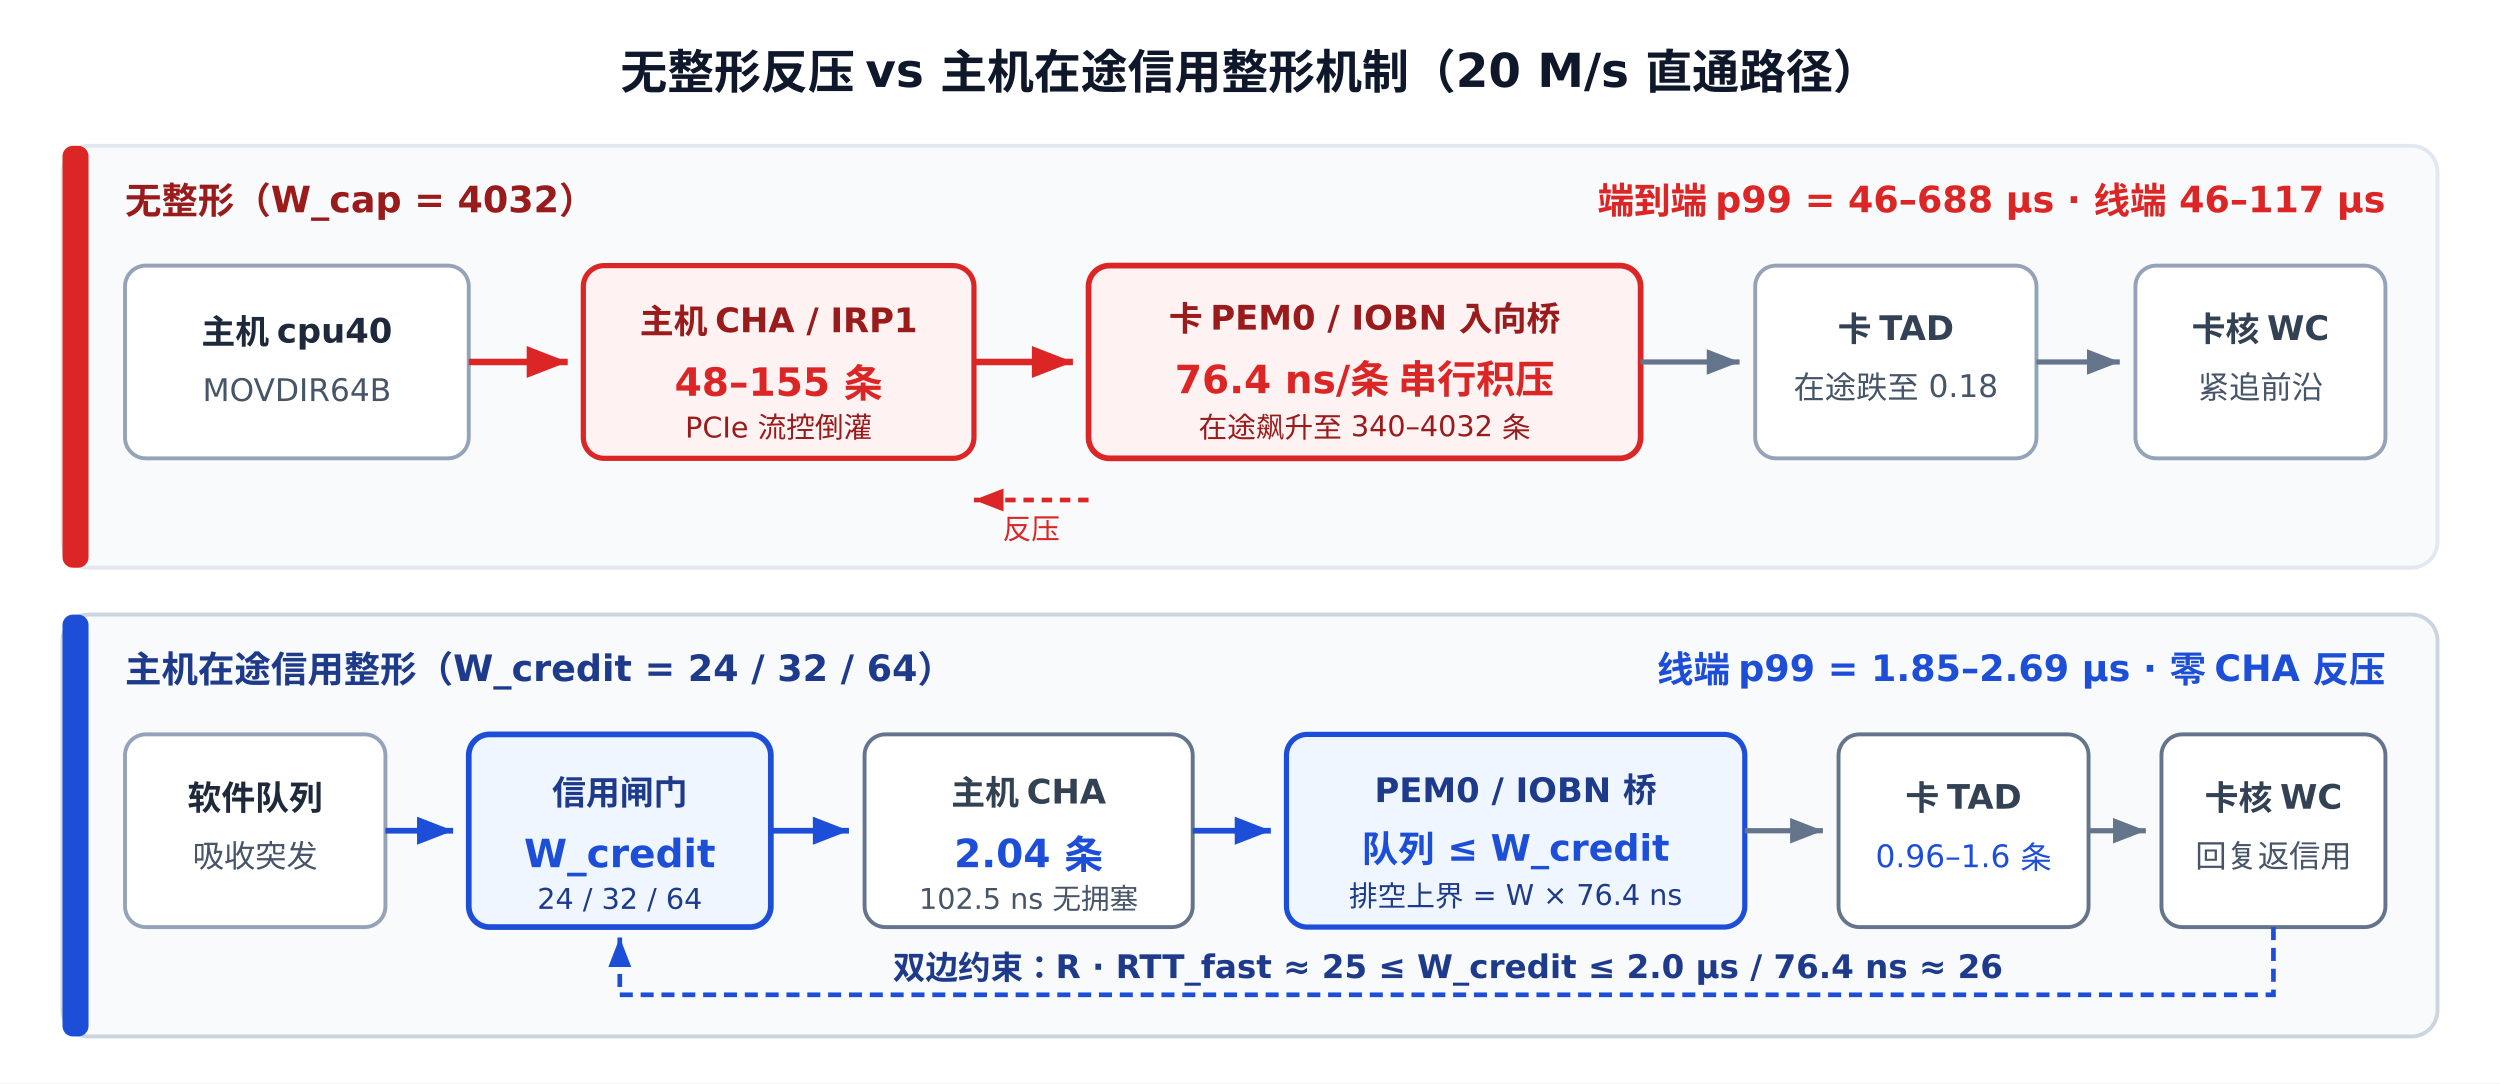
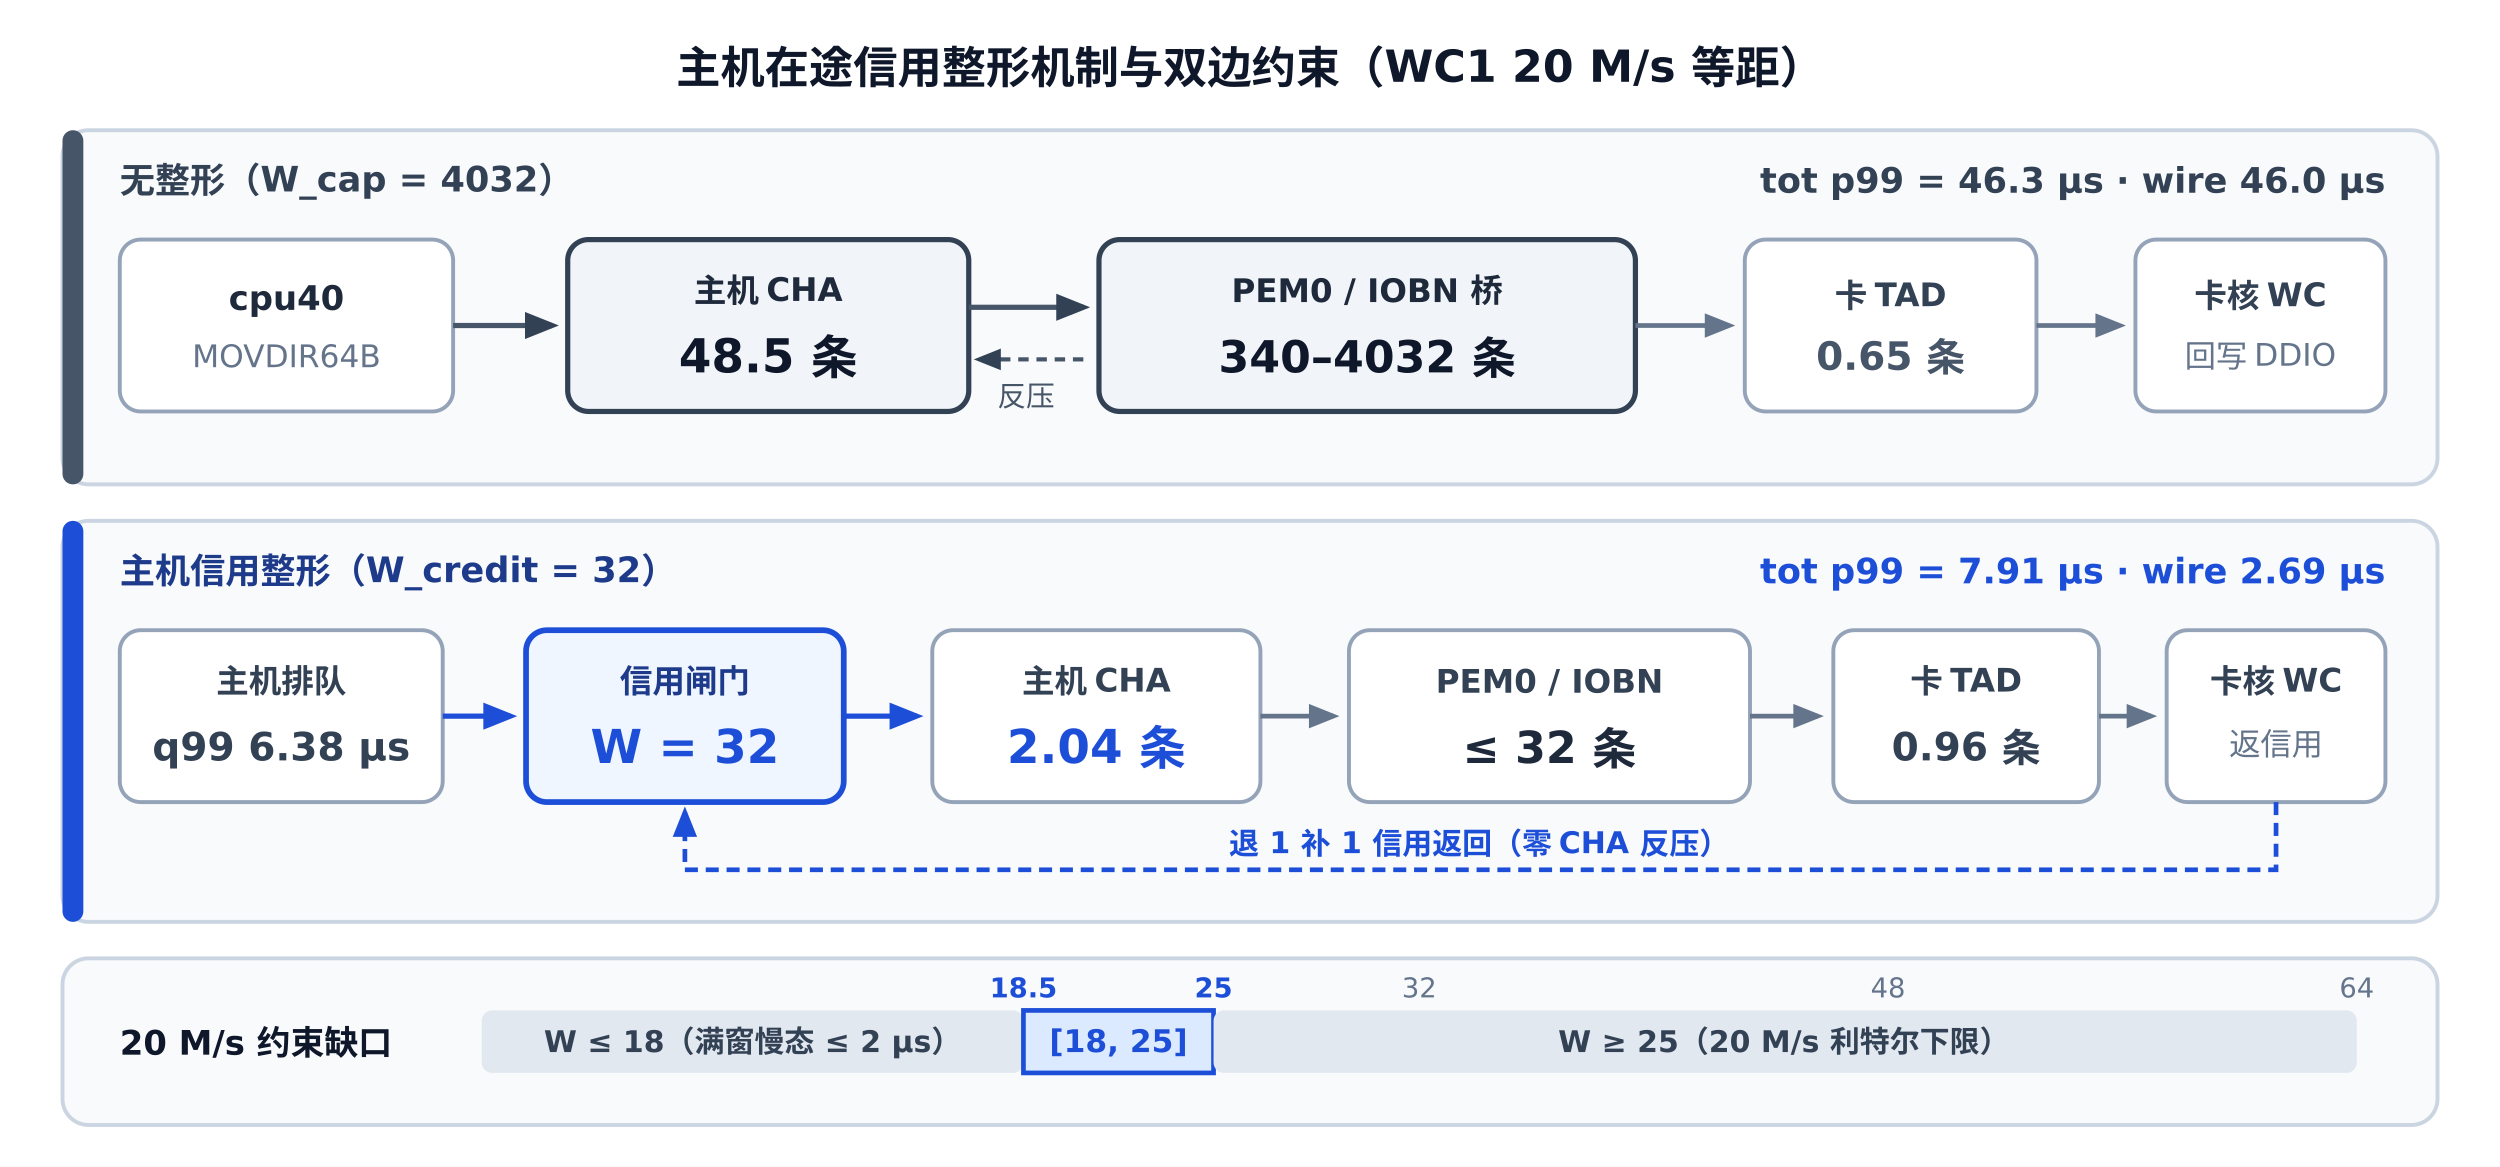
- <svg xmlns="http://www.w3.org/2000/svg" viewBox="0 0 960 416" width="960" height="416" font-family="DejaVu Sans, Droid Sans Fallback, sans-serif">
-   <rect width="960" height="416" fill="#ffffff" />
+ <svg xmlns="http://www.w3.org/2000/svg" viewBox="0 0 960 448" width="960" height="448" font-family="DejaVu Sans, Droid Sans Fallback, sans-serif">
+   <rect width="960" height="448" fill="#ffffff" />
  <defs>
-     <marker id="arr-gray" viewBox="0 0 10 10" refX="9" refY="5" markerWidth="7" markerHeight="7" orient="auto">
-       <path d="M 0 1.5 L 9 5 L 0 8.5 z" fill="#64748b" />
+     <marker id="arr-gray" viewBox="0 0 10 10" refX="8" refY="5" markerWidth="6.5" markerHeight="6.5" orient="auto-start-reverse">
+       <path d="M 0 1 L 10 5 L 0 9 z" fill="#64748b" />
    </marker>
-     <marker id="arr-red" viewBox="0 0 10 10" refX="9" refY="5" markerWidth="7" markerHeight="7" orient="auto">
-       <path d="M 0 1.5 L 9 5 L 0 8.5 z" fill="#dc2626" />
+     <marker id="arr-dark" viewBox="0 0 10 10" refX="8" refY="5" markerWidth="6.5" markerHeight="6.5" orient="auto-start-reverse">
+       <path d="M 0 1 L 10 5 L 0 9 z" fill="#334155" />
    </marker>
-     <marker id="arr-blue" viewBox="0 0 10 10" refX="9" refY="5" markerWidth="7" markerHeight="7" orient="auto">
-       <path d="M 0 1.5 L 9 5 L 0 8.5 z" fill="#1d4ed8" />
+     <marker id="arr-blue" viewBox="0 0 10 10" refX="8" refY="5" markerWidth="6.5" markerHeight="6.5" orient="auto-start-reverse">
+       <path d="M 0 1 L 10 5 L 0 9 z" fill="#1d4ed8" />
    </marker>
  </defs>
-   <text x="480" y="34" text-anchor="middle" font-size="18" font-weight="700" fill="#0f172a">无整形反压 vs 主机在途信用整形机制（20 M/s 直通路径）</text>
-   <rect x="24" y="56" width="912" height="162" rx="10" fill="#f8fafc" stroke="#e2e8f0" stroke-width="1.5" />
-   <rect x="24" y="56" width="10" height="162" rx="4" fill="#dc2626" />
-   <text x="48" y="82" font-size="14" font-weight="700" fill="#991b1b">无整形（W_cap = 4032）</text>
-   <text x="916" y="82" text-anchor="end" font-size="14" font-weight="700" fill="#dc2626">端到端 p99 = 46–688 µs · 线端 46–117 µs</text>
-   <rect x="48" y="102" width="132" height="74" rx="8" fill="#ffffff" stroke="#94a3b8" stroke-width="1.5" />
-   <text x="114" y="132" text-anchor="middle" font-size="13" font-weight="700" fill="#1e293b">主机 cpu40</text>
-   <text x="114" y="154" text-anchor="middle" font-size="12" fill="#475569">MOVDIR64B</text>
-   <line x1="180" y1="139" x2="218" y2="139" stroke="#dc2626" stroke-width="2.5" marker-end="url(#arr-red)" />
-   <rect x="224" y="102" width="150" height="74" rx="8" fill="#fef2f2" stroke="#dc2626" stroke-width="2" />
-   <text x="299" y="128" text-anchor="middle" font-size="13" font-weight="700" fill="#991b1b">主机 CHA / IRP1</text>
-   <text x="299" y="152" text-anchor="middle" font-size="15" font-weight="700" fill="#dc2626">48–155 条</text>
-   <text x="299" y="168" text-anchor="middle" font-size="11" fill="#991b1b">PCIe 流控倒灌</text>
-   <line x1="374" y1="139" x2="412" y2="139" stroke="#dc2626" stroke-width="2.5" marker-end="url(#arr-red)" />
-   <line x1="418" y1="192" x2="374" y2="192" stroke="#dc2626" stroke-width="1.8" stroke-dasharray="4 3" marker-end="url(#arr-red)" />
-   <text x="396" y="207" text-anchor="middle" font-size="11" fill="#dc2626">反压</text>
-   <rect x="418" y="102" width="212" height="74" rx="8" fill="#fef2f2" stroke="#dc2626" stroke-width="2.2" />
-   <text x="524" y="127" text-anchor="middle" font-size="13" font-weight="700" fill="#991b1b">卡 PEM0 / IOBN 入向桥</text>
-   <text x="524" y="151" text-anchor="middle" font-size="15" font-weight="700" fill="#dc2626">76.4 ns/条 串行积压</text>
-   <text x="524" y="168" text-anchor="middle" font-size="11" fill="#991b1b">在途飙升至 340–4032 条</text>
-   <line x1="630" y1="139" x2="668" y2="139" stroke="#64748b" stroke-width="2" marker-end="url(#arr-gray)" />
-   <rect x="674" y="102" width="108" height="74" rx="8" fill="#ffffff" stroke="#94a3b8" stroke-width="1.5" />
-   <text x="728" y="131" text-anchor="middle" font-size="13" font-weight="700" fill="#334155">卡 TAD</text>
-   <text x="728" y="153" text-anchor="middle" font-size="12" fill="#475569">在途跌至 0.18</text>
-   <line x1="782" y1="139" x2="814" y2="139" stroke="#64748b" stroke-width="2" marker-end="url(#arr-gray)" />
-   <rect x="820" y="102" width="96" height="74" rx="8" fill="#ffffff" stroke="#94a3b8" stroke-width="1.5" />
-   <text x="868" y="131" text-anchor="middle" font-size="13" font-weight="700" fill="#334155">卡核 WC</text>
-   <text x="868" y="153" text-anchor="middle" font-size="12" fill="#475569">紧追前沿</text>
-   <rect x="24" y="236" width="912" height="162" rx="10" fill="#f8fafc" stroke="#cbd5e1" stroke-width="1.5" />
-   <rect x="24" y="236" width="10" height="162" rx="4" fill="#1d4ed8" />
-   <text x="48" y="262" font-size="14" font-weight="700" fill="#1e3a8a">主机在途信用整形（W_credit = 24 / 32 / 64）</text>
-   <text x="916" y="262" text-anchor="end" font-size="14" font-weight="700" fill="#1d4ed8">线端 p99 = 1.85–2.69 µs · 零 CHA 反压</text>
-   <rect x="48" y="282" width="100" height="74" rx="8" fill="#ffffff" stroke="#94a3b8" stroke-width="1.5" />
-   <text x="98" y="311" text-anchor="middle" font-size="13" font-weight="700" fill="#1e293b">软件队列</text>
-   <text x="98" y="333" text-anchor="middle" font-size="12" fill="#475569">吸收突发</text>
-   <line x1="148" y1="319" x2="174" y2="319" stroke="#1d4ed8" stroke-width="2.2" marker-end="url(#arr-blue)" />
-   <rect x="180" y="282" width="116" height="74" rx="8" fill="#eff6ff" stroke="#1d4ed8" stroke-width="2.2" />
-   <text x="238" y="309" text-anchor="middle" font-size="13" font-weight="700" fill="#1e3a8a">信用闸门</text>
-   <text x="238" y="333" text-anchor="middle" font-size="15" font-weight="700" fill="#1d4ed8">W_credit</text>
-   <text x="238" y="349" text-anchor="middle" font-size="11" fill="#1e3a8a">24 / 32 / 64</text>
-   <line x1="296" y1="319" x2="326" y2="319" stroke="#1d4ed8" stroke-width="2.2" marker-end="url(#arr-blue)" />
-   <rect x="332" y="282" width="126" height="74" rx="8" fill="#ffffff" stroke="#64748b" stroke-width="1.5" />
-   <text x="395" y="309" text-anchor="middle" font-size="13" font-weight="700" fill="#334155">主机 CHA</text>
-   <text x="395" y="333" text-anchor="middle" font-size="15" font-weight="700" fill="#1d4ed8">2.04 条</text>
-   <text x="395" y="349" text-anchor="middle" font-size="11" fill="#475569">102.5 ns 无拥塞</text>
-   <line x1="458" y1="319" x2="488" y2="319" stroke="#1d4ed8" stroke-width="2.2" marker-end="url(#arr-blue)" />
-   <rect x="494" y="282" width="176" height="74" rx="8" fill="#eff6ff" stroke="#1d4ed8" stroke-width="2" />
-   <text x="582" y="308" text-anchor="middle" font-size="13" font-weight="700" fill="#1e3a8a">PEM0 / IOBN 桥</text>
-   <text x="582" y="331" text-anchor="middle" font-size="14" font-weight="700" fill="#1d4ed8">队列 ≤ W_credit</text>
-   <text x="582" y="348" text-anchor="middle" font-size="11" fill="#1e3a8a">排空上界 = W × 76.4 ns</text>
-   <line x1="670" y1="319" x2="700" y2="319" stroke="#64748b" stroke-width="2" marker-end="url(#arr-gray)" />
-   <rect x="706" y="282" width="96" height="74" rx="8" fill="#ffffff" stroke="#64748b" stroke-width="1.5" />
-   <text x="754" y="311" text-anchor="middle" font-size="13" font-weight="700" fill="#334155">卡 TAD</text>
-   <text x="754" y="333" text-anchor="middle" font-size="12" fill="#1d4ed8">0.96–1.6 条</text>
-   <line x1="802" y1="319" x2="824" y2="319" stroke="#64748b" stroke-width="2" marker-end="url(#arr-gray)" />
-   <rect x="830" y="282" width="86" height="74" rx="8" fill="#ffffff" stroke="#64748b" stroke-width="1.5" />
-   <text x="873" y="311" text-anchor="middle" font-size="13" font-weight="700" fill="#334155">卡核 WC</text>
-   <text x="873" y="333" text-anchor="middle" font-size="12" fill="#475569">回复返信用</text>
-   <path d="M 873 356 L 873 382 L 238 382 L 238 360" fill="none" stroke="#1d4ed8" stroke-width="1.8" stroke-dasharray="5 3" marker-end="url(#arr-blue)" />
-   <text x="556" y="376" text-anchor="middle" font-size="12.5" font-weight="700" fill="#1e3a8a">双边约束：R · RTT_fast ≈ 25  ≤  W_credit  ≤  2.0 µs / 76.4 ns ≈ 26</text>
+   <text x="480" y="32" text-anchor="middle" font-size="17" font-weight="700" fill="#0f172a">主机在途信用整形机制与双边约束（WC1 20 M/s 等距）</text>
+   <rect x="24" y="50" width="912" height="136" rx="10" fill="#f8fafc" stroke="#cbd5e1" stroke-width="1.5" />
+   <rect x="24" y="50" width="8" height="136" rx="4" fill="#475569" />
+   <text x="46" y="74" font-size="13.5" font-weight="700" fill="#334155">无整形（W_cap = 4032）</text>
+   <text x="916" y="74" text-anchor="end" font-size="13.5" font-weight="700" fill="#334155">tot p99 = 46.3 µs · wire 46.0 µs</text>
+   <rect x="46" y="92" width="128" height="66" rx="8" fill="#ffffff" stroke="#94a3b8" stroke-width="1.5" />
+   <text x="110" y="119" text-anchor="middle" font-size="13" font-weight="700" fill="#1e293b">cpu40</text>
+   <text x="110" y="141" text-anchor="middle" font-size="12" fill="#64748b">MOVDIR64B</text>
+   <line x1="174" y1="125" x2="212" y2="125" stroke="#475569" stroke-width="2" marker-end="url(#arr-dark)" />
+   <rect x="218" y="92" width="154" height="66" rx="8" fill="#f1f5f9" stroke="#334155" stroke-width="2" />
+   <text x="295" y="116" text-anchor="middle" font-size="12.5" font-weight="700" fill="#1e293b">主机 CHA</text>
+   <text x="295" y="143" text-anchor="middle" font-size="18" font-weight="700" fill="#0f172a">48.5 条</text>
+   <line x1="372" y1="118" x2="416" y2="118" stroke="#475569" stroke-width="2" marker-end="url(#arr-dark)" />
+   <line x1="416" y1="138" x2="376" y2="138" stroke="#475569" stroke-width="1.6" stroke-dasharray="4 3" marker-end="url(#arr-dark)" />
+   <text x="394" y="156" text-anchor="middle" font-size="11" fill="#475569">反压</text>
+   <rect x="422" y="92" width="206" height="66" rx="8" fill="#f1f5f9" stroke="#334155" stroke-width="2" />
+   <text x="525" y="116" text-anchor="middle" font-size="12.5" font-weight="700" fill="#1e293b">PEM0 / IOBN 桥</text>
+   <text x="525" y="143" text-anchor="middle" font-size="17" font-weight="700" fill="#0f172a">340–4032 条</text>
+   <line x1="628" y1="125" x2="664" y2="125" stroke="#64748b" stroke-width="1.8" marker-end="url(#arr-gray)" />
+   <rect x="670" y="92" width="112" height="66" rx="8" fill="#ffffff" stroke="#94a3b8" stroke-width="1.5" />
+   <text x="726" y="118" text-anchor="middle" font-size="12.5" font-weight="700" fill="#334155">卡 TAD</text>
+   <text x="726" y="142" text-anchor="middle" font-size="15" font-weight="700" fill="#475569">0.65 条</text>
+   <line x1="782" y1="125" x2="814" y2="125" stroke="#64748b" stroke-width="1.8" marker-end="url(#arr-gray)" />
+   <rect x="820" y="92" width="96" height="66" rx="8" fill="#ffffff" stroke="#94a3b8" stroke-width="1.5" />
+   <text x="868" y="118" text-anchor="middle" font-size="12.5" font-weight="700" fill="#334155">卡核 WC</text>
+   <text x="868" y="141" text-anchor="middle" font-size="12" fill="#64748b">回写 DDIO</text>
+   <rect x="24" y="200" width="912" height="154" rx="10" fill="#f8fafc" stroke="#cbd5e1" stroke-width="1.5" />
+   <rect x="24" y="200" width="8" height="154" rx="4" fill="#1d4ed8" />
+   <text x="46" y="224" font-size="13.5" font-weight="700" fill="#1e3a8a">主机信用整形（W_credit = 32）</text>
+   <text x="916" y="224" text-anchor="end" font-size="13.5" font-weight="700" fill="#1d4ed8">tot p99 = 7.91 µs · wire 2.69 µs</text>
+   <rect x="46" y="242" width="124" height="66" rx="8" fill="#ffffff" stroke="#94a3b8" stroke-width="1.5" />
+   <text x="108" y="266" text-anchor="middle" font-size="12.5" font-weight="700" fill="#334155">主机排队</text>
+   <text x="108" y="292" text-anchor="middle" font-size="15" font-weight="700" fill="#334155">q99 6.38 µs</text>
+   <line x1="170" y1="275" x2="196" y2="275" stroke="#1d4ed8" stroke-width="2" marker-end="url(#arr-blue)" />
+   <rect x="202" y="242" width="122" height="66" rx="8" fill="#eff6ff" stroke="#1d4ed8" stroke-width="2.2" />
+   <text x="263" y="266" text-anchor="middle" font-size="12.5" font-weight="700" fill="#1e3a8a">信用闸门</text>
+   <text x="263" y="293" text-anchor="middle" font-size="18" font-weight="700" fill="#1d4ed8">W = 32</text>
+   <line x1="324" y1="275" x2="352" y2="275" stroke="#1d4ed8" stroke-width="2" marker-end="url(#arr-blue)" />
+   <rect x="358" y="242" width="126" height="66" rx="8" fill="#ffffff" stroke="#94a3b8" stroke-width="1.5" />
+   <text x="421" y="266" text-anchor="middle" font-size="12.5" font-weight="700" fill="#334155">主机 CHA</text>
+   <text x="421" y="293" text-anchor="middle" font-size="18" font-weight="700" fill="#1d4ed8">2.04 条</text>
+   <line x1="484" y1="275" x2="512" y2="275" stroke="#64748b" stroke-width="1.8" marker-end="url(#arr-gray)" />
+   <rect x="518" y="242" width="154" height="66" rx="8" fill="#ffffff" stroke="#94a3b8" stroke-width="1.5" />
+   <text x="595" y="266" text-anchor="middle" font-size="12.5" font-weight="700" fill="#334155">PEM0 / IOBN</text>
+   <text x="595" y="293" text-anchor="middle" font-size="17" font-weight="700" fill="#1e293b">≤ 32 条</text>
+   <line x1="672" y1="275" x2="698" y2="275" stroke="#64748b" stroke-width="1.8" marker-end="url(#arr-gray)" />
+   <rect x="704" y="242" width="102" height="66" rx="8" fill="#ffffff" stroke="#94a3b8" stroke-width="1.5" />
+   <text x="755" y="266" text-anchor="middle" font-size="12.5" font-weight="700" fill="#334155">卡 TAD</text>
+   <text x="755" y="292" text-anchor="middle" font-size="15" font-weight="700" fill="#334155">0.96 条</text>
+   <line x1="806" y1="275" x2="826" y2="275" stroke="#64748b" stroke-width="1.8" marker-end="url(#arr-gray)" />
+   <rect x="832" y="242" width="84" height="66" rx="8" fill="#ffffff" stroke="#94a3b8" stroke-width="1.5" />
+   <text x="874" y="266" text-anchor="middle" font-size="12.5" font-weight="700" fill="#334155">卡核 WC</text>
+   <text x="874" y="290" text-anchor="middle" font-size="12" fill="#64748b">返信用</text>
+   <path d="M 874 308 L 874 334 L 263 334 L 263 312" fill="none" stroke="#1d4ed8" stroke-width="1.8" stroke-dasharray="5 3" marker-end="url(#arr-blue)" />
+   <text x="568" y="328" text-anchor="middle" font-size="11.5" font-weight="700" fill="#1d4ed8">退 1 补 1 信用返回（零 CHA 反压）</text>
+   <rect x="24" y="368" width="912" height="64" rx="10" fill="#f8fafc" stroke="#cbd5e1" stroke-width="1.5" />
+   <text x="46" y="405" font-size="13" font-weight="700" fill="#0f172a">20 M/s 约束缺口</text>
+   <rect x="185" y="388" width="208" height="24" rx="4" fill="#e2e8f0" />
+   <rect x="393" y="388" width="73" height="24" fill="#dbeafe" stroke="#1d4ed8" stroke-width="1.8" />
+   <rect x="466" y="388" width="439" height="24" rx="4" fill="#e2e8f0" />
+   <text x="289" y="404" text-anchor="middle" font-size="11.5" font-weight="700" fill="#334155">W ≤ 18（满窗慢态 ≤ 2 µs）</text>
+   <text x="429.5" y="404" text-anchor="middle" font-size="12" font-weight="700" fill="#1d4ed8">[18, 25]</text>
+   <text x="685" y="404" text-anchor="middle" font-size="11.5" font-weight="700" fill="#334155">W ≥ 25（20 M/s 利特尔下限）</text>
+   <text x="393" y="383" text-anchor="middle" font-size="10.5" font-weight="700" fill="#1d4ed8">18.5</text>
+   <text x="466" y="383" text-anchor="middle" font-size="10.5" font-weight="700" fill="#1d4ed8">25</text>
+   <text x="545" y="383" text-anchor="middle" font-size="10.5" fill="#64748b">32</text>
+   <text x="725" y="383" text-anchor="middle" font-size="10.5" fill="#64748b">48</text>
+   <text x="905" y="383" text-anchor="middle" font-size="10.5" fill="#64748b">64</text>
</svg>
